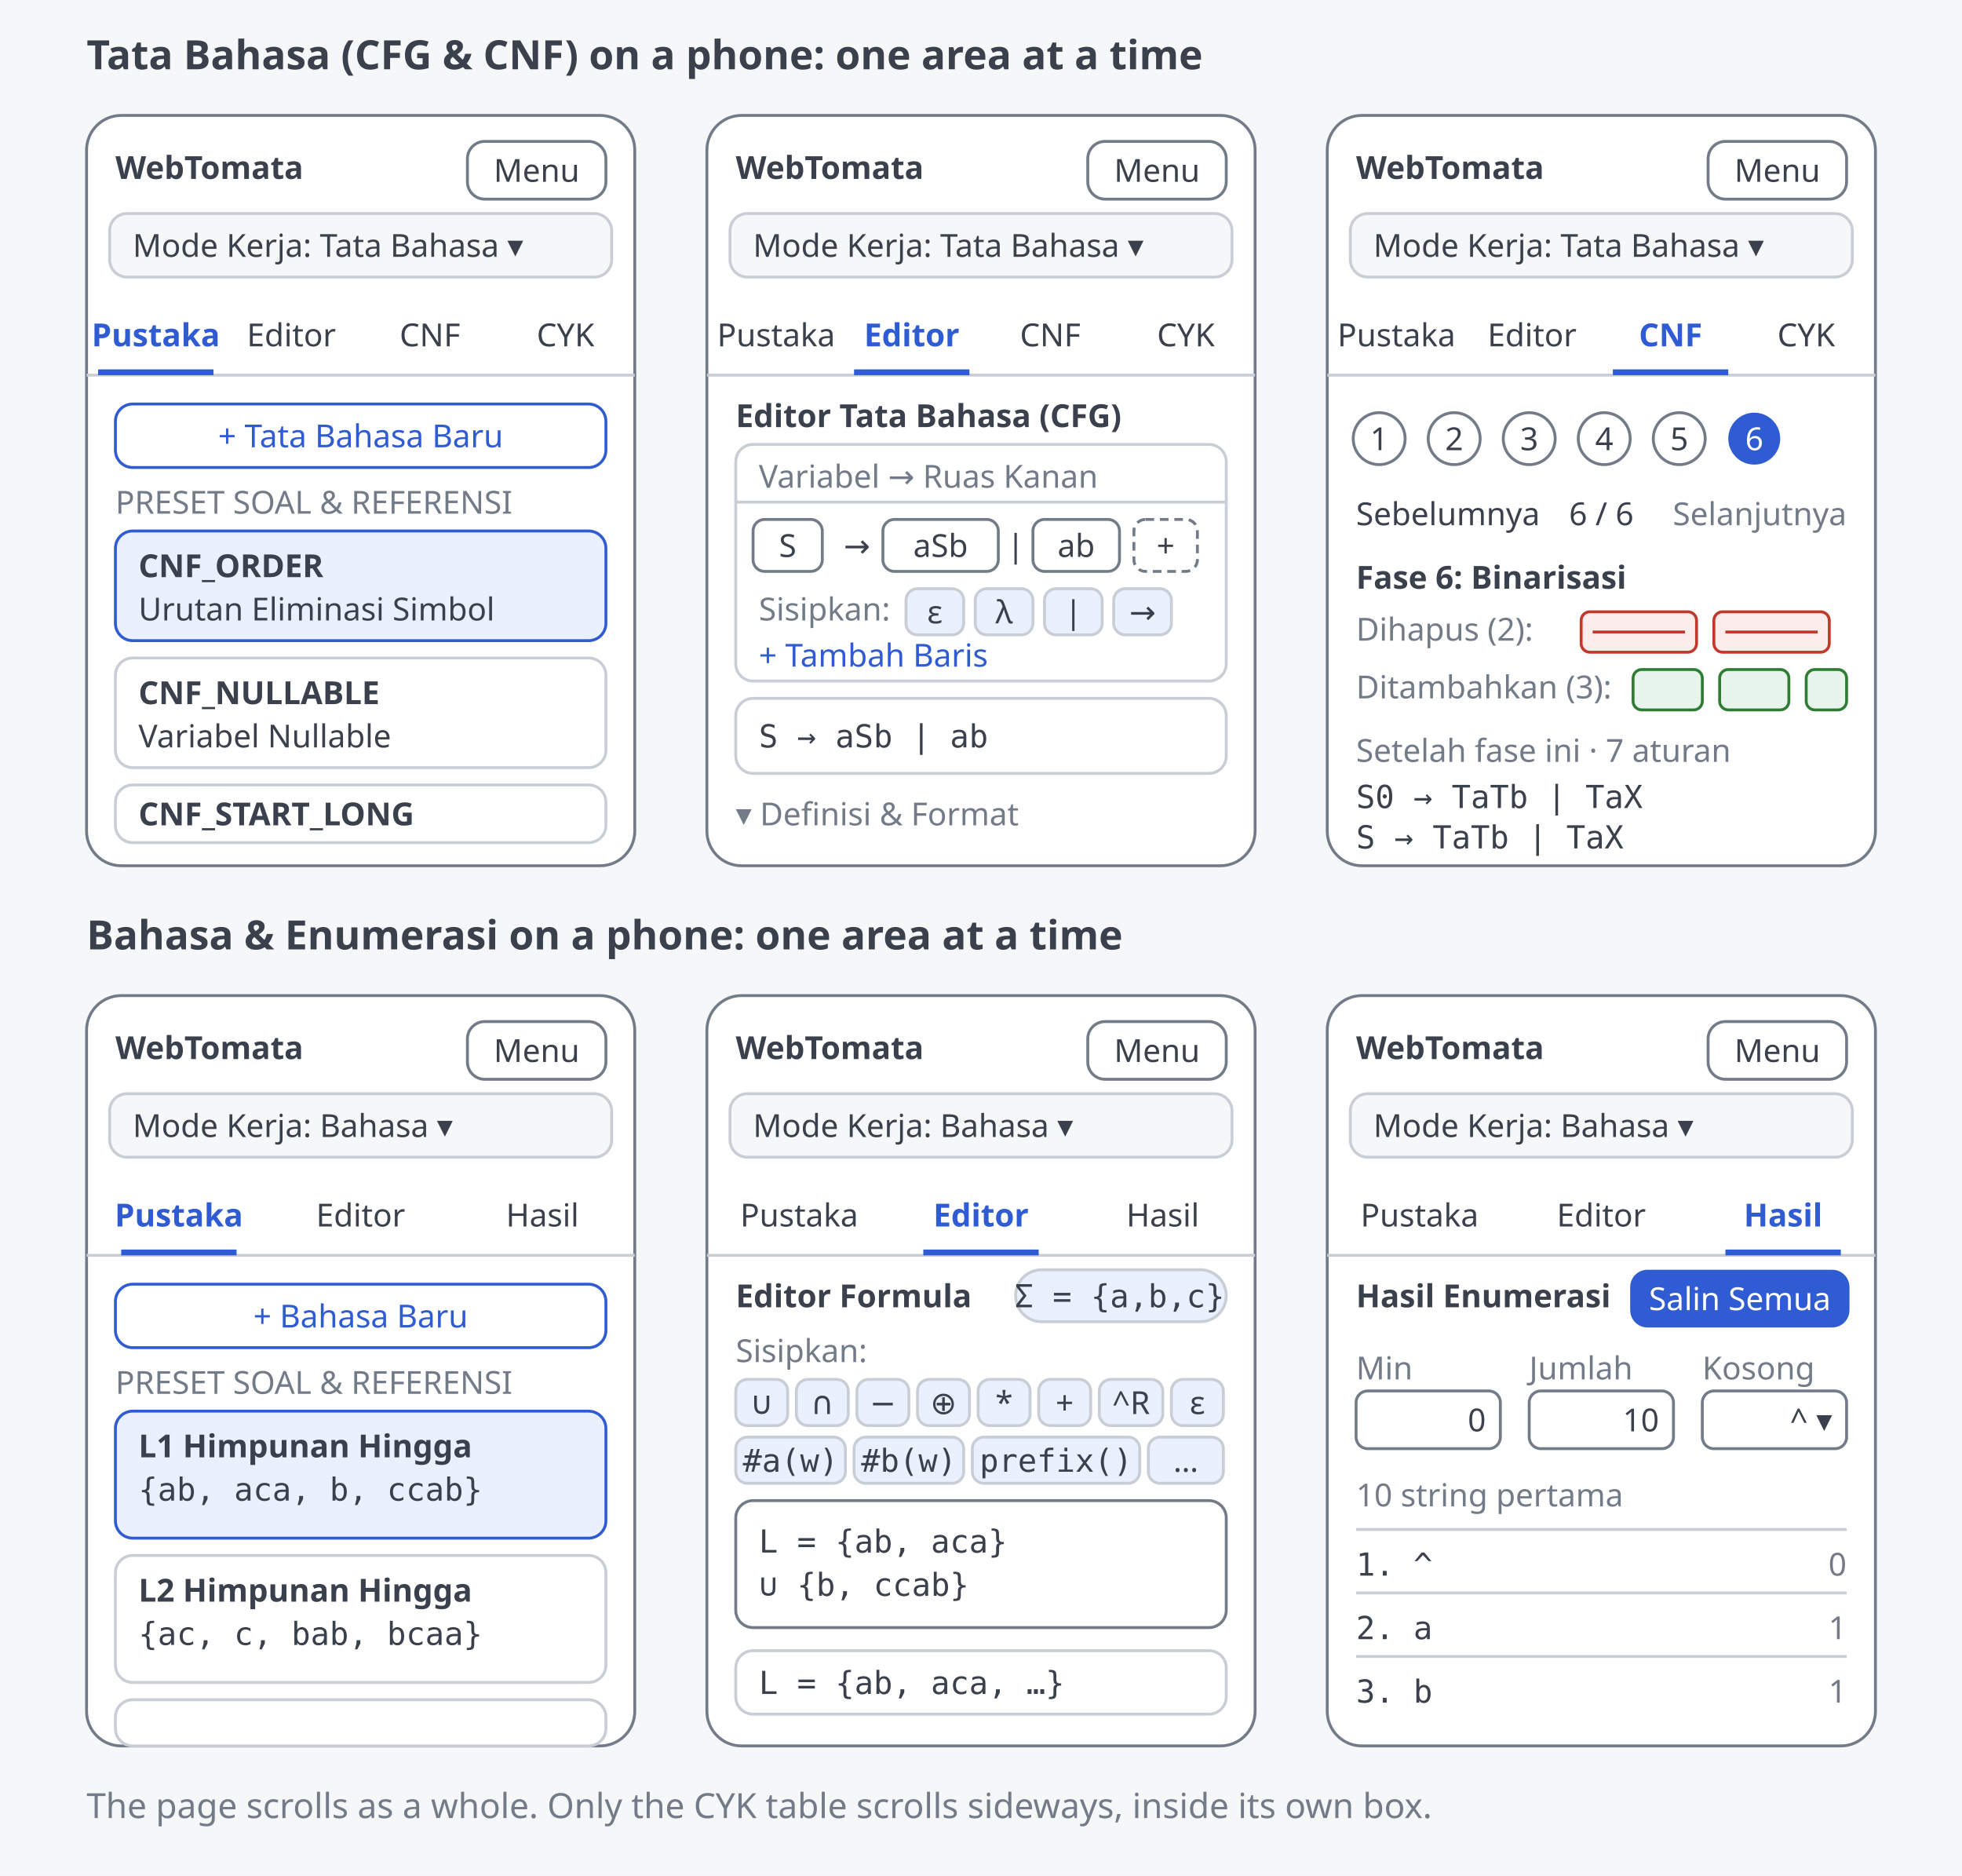
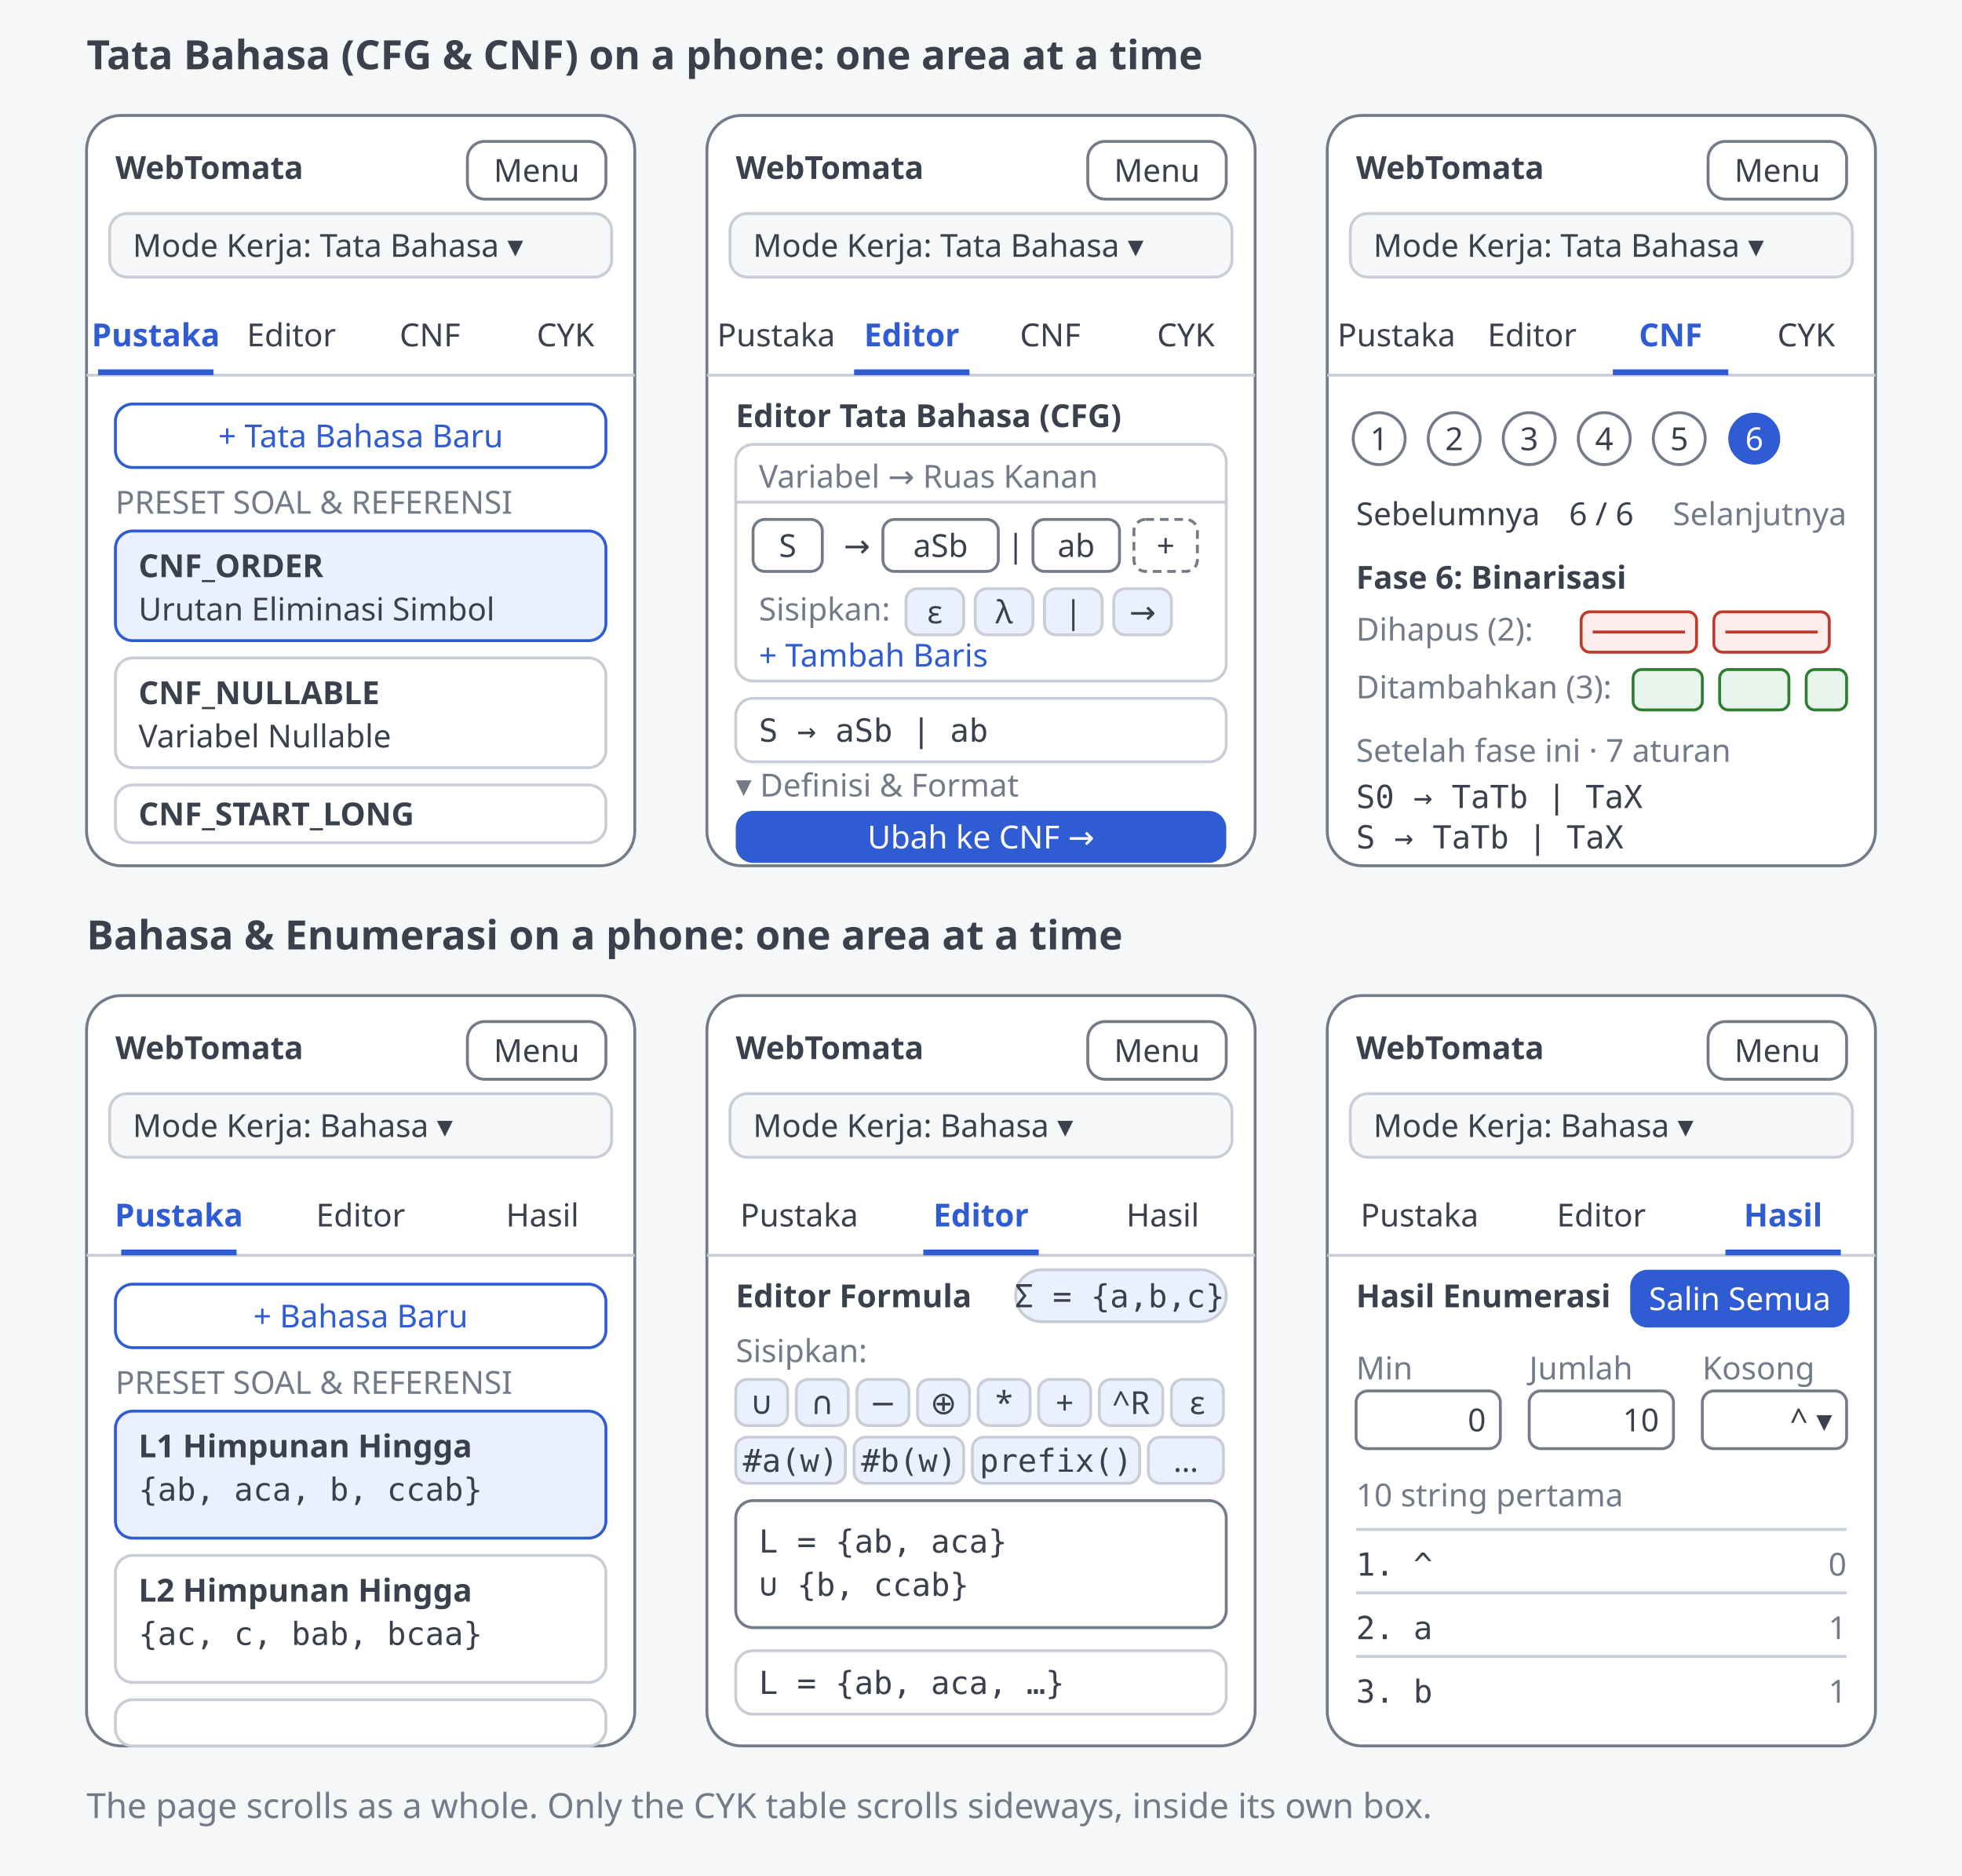
<svg xmlns="http://www.w3.org/2000/svg" width="680" height="650" viewBox="0 0 680 650" role="img">
  <rect width="680" height="650" fill="#f6f7f9" />
  <g font-family="sans-serif" font-size="11" fill="#3b414c">
    <text x="30" y="24" font-size="14" font-weight="bold">Tata Bahasa (CFG &amp; CNF) on a phone: one area at a time</text>
    <rect x="30" y="40" width="190" height="260" rx="12" fill="#fff" stroke="#737b88" />
    <text x="40" y="62" font-weight="bold">WebTomata</text>
    <rect x="162" y="49" width="48" height="20" rx="6" fill="#fff" stroke="#737b88" />
    <text x="186" y="63" text-anchor="middle">Menu</text>
    <rect x="38" y="74" width="174" height="22" rx="6" fill="#f6f7f9" stroke="#c9ced6" />
    <text x="46" y="89">Mode Kerja: Tata Bahasa ▾</text>
    <text x="54" y="120" text-anchor="middle" fill="#2f5bd3" font-weight="bold">Pustaka</text>
    <text x="101" y="120" text-anchor="middle">Editor</text>
    <text x="149" y="120" text-anchor="middle">CNF</text>
    <text x="196" y="120" text-anchor="middle">CYK</text>
    <line x1="30" y1="130" x2="220" y2="130" stroke="#c9ced6" />
    <rect x="34" y="128" width="40" height="2" fill="#2f5bd3" />
    <rect x="40" y="140" width="170" height="22" rx="6" fill="#fff" stroke="#2f5bd3" />
    <text x="125" y="155" text-anchor="middle" fill="#2f5bd3">+ Tata Bahasa Baru</text>
    <text x="40" y="178" fill="#737b88">PRESET SOAL &amp; REFERENSI</text>
    <rect x="40" y="184" width="170" height="38" rx="6" fill="#eaf0fd" stroke="#2f5bd3" />
    <text x="48" y="200" font-weight="bold">CNF_ORDER</text>
    <text x="48" y="215">Urutan Eliminasi Simbol</text>
    <rect x="40" y="228" width="170" height="38" rx="6" fill="#fff" stroke="#c9ced6" />
    <text x="48" y="244" font-weight="bold">CNF_NULLABLE</text>
    <text x="48" y="259">Variabel Nullable</text>
    <rect x="40" y="272" width="170" height="20" rx="6" fill="#fff" stroke="#c9ced6" />
    <text x="48" y="286" font-weight="bold">CNF_START_LONG</text>
    <rect x="245" y="40" width="190" height="260" rx="12" fill="#fff" stroke="#737b88" />
    <text x="255" y="62" font-weight="bold">WebTomata</text>
    <rect x="377" y="49" width="48" height="20" rx="6" fill="#fff" stroke="#737b88" />
    <text x="401" y="63" text-anchor="middle">Menu</text>
    <rect x="253" y="74" width="174" height="22" rx="6" fill="#f6f7f9" stroke="#c9ced6" />
    <text x="261" y="89">Mode Kerja: Tata Bahasa ▾</text>
    <text x="269" y="120" text-anchor="middle">Pustaka</text>
    <text x="316" y="120" text-anchor="middle" fill="#2f5bd3" font-weight="bold">Editor</text>
    <text x="364" y="120" text-anchor="middle">CNF</text>
    <text x="411" y="120" text-anchor="middle">CYK</text>
    <line x1="245" y1="130" x2="435" y2="130" stroke="#c9ced6" />
    <rect x="296" y="128" width="40" height="2" fill="#2f5bd3" />
    <text x="255" y="148" font-weight="bold">Editor Tata Bahasa (CFG)</text>
    <rect x="255" y="154" width="170" height="82" rx="6" fill="#fff" stroke="#c9ced6" />
    <text x="263" y="169" fill="#737b88">Variabel   →   Ruas Kanan</text>
    <line x1="255" y1="174" x2="425" y2="174" stroke="#c9ced6" />
    <rect x="261" y="180" width="24" height="18" rx="4" fill="#fff" stroke="#737b88" />
    <text x="273" y="193" text-anchor="middle">S</text>
    <text x="297" y="193" text-anchor="middle">→</text>
    <rect x="306" y="180" width="40" height="18" rx="4" fill="#fff" stroke="#737b88" />
    <text x="326" y="193" text-anchor="middle">aSb</text>
    <text x="352" y="193" text-anchor="middle">|</text>
    <rect x="358" y="180" width="30" height="18" rx="4" fill="#fff" stroke="#737b88" />
    <text x="373" y="193" text-anchor="middle">ab</text>
    <rect x="393" y="180" width="22" height="18" rx="4" fill="#fff" stroke="#737b88" stroke-dasharray="3 2" />
    <text x="404" y="193" text-anchor="middle">+</text>
    <text x="263" y="215" fill="#737b88">Sisipkan:</text>
    <rect x="314" y="204" width="20" height="16" rx="4" fill="#eaf0fd" stroke="#c9ced6" />
    <text x="324" y="216" text-anchor="middle">ε</text>
    <rect x="338" y="204" width="20" height="16" rx="4" fill="#eaf0fd" stroke="#c9ced6" />
    <text x="348" y="216" text-anchor="middle">λ</text>
    <rect x="362" y="204" width="20" height="16" rx="4" fill="#eaf0fd" stroke="#c9ced6" />
    <text x="372" y="216" text-anchor="middle">|</text>
    <rect x="386" y="204" width="20" height="16" rx="4" fill="#eaf0fd" stroke="#c9ced6" />
    <text x="396" y="216" text-anchor="middle">→</text>
    <text x="263" y="231" fill="#2f5bd3">+ Tambah Baris</text>
-     <rect x="255" y="242" width="170" height="26" rx="6" fill="#fff" stroke="#c9ced6" />
-     <text x="263" y="259" font-family="monospace">S → aSb | ab</text>
-     <text x="255" y="286" fill="#737b88">▾ Definisi &amp; Format</text>
+     <rect x="255" y="242" width="170" height="22" rx="6" fill="#fff" stroke="#c9ced6" />
+     <text x="263" y="257" font-family="monospace">S → aSb | ab</text>
+     <text x="255" y="276" fill="#737b88">▾ Definisi &amp; Format</text>
+     <rect x="255" y="281" width="170" height="18" rx="6" fill="#2f5bd3" />
+     <text x="340" y="294" text-anchor="middle" fill="#fff">Ubah ke CNF →</text>
    <rect x="460" y="40" width="190" height="260" rx="12" fill="#fff" stroke="#737b88" />
    <text x="470" y="62" font-weight="bold">WebTomata</text>
    <rect x="592" y="49" width="48" height="20" rx="6" fill="#fff" stroke="#737b88" />
    <text x="616" y="63" text-anchor="middle">Menu</text>
    <rect x="468" y="74" width="174" height="22" rx="6" fill="#f6f7f9" stroke="#c9ced6" />
    <text x="476" y="89">Mode Kerja: Tata Bahasa ▾</text>
    <text x="484" y="120" text-anchor="middle">Pustaka</text>
    <text x="531" y="120" text-anchor="middle">Editor</text>
    <text x="579" y="120" text-anchor="middle" fill="#2f5bd3" font-weight="bold">CNF</text>
    <text x="626" y="120" text-anchor="middle">CYK</text>
    <line x1="460" y1="130" x2="650" y2="130" stroke="#c9ced6" />
    <rect x="559" y="128" width="40" height="2" fill="#2f5bd3" />
    <circle cx="478" cy="152" r="9" fill="#fff" stroke="#737b88" />
    <text x="478" y="156" text-anchor="middle">1</text>
    <circle cx="504" cy="152" r="9" fill="#fff" stroke="#737b88" />
    <text x="504" y="156" text-anchor="middle">2</text>
    <circle cx="530" cy="152" r="9" fill="#fff" stroke="#737b88" />
    <text x="530" y="156" text-anchor="middle">3</text>
    <circle cx="556" cy="152" r="9" fill="#fff" stroke="#737b88" />
    <text x="556" y="156" text-anchor="middle">4</text>
    <circle cx="582" cy="152" r="9" fill="#fff" stroke="#737b88" />
    <text x="582" y="156" text-anchor="middle">5</text>
    <circle cx="608" cy="152" r="9" fill="#2f5bd3" />
    <text x="608" y="156" text-anchor="middle" fill="#fff">6</text>
    <text x="470" y="182">Sebelumnya</text>
    <text x="555" y="182" text-anchor="middle">6 / 6</text>
    <text x="640" y="182" text-anchor="end" fill="#737b88">Selanjutnya</text>
    <text x="470" y="204" font-weight="bold">Fase 6: Binarisasi</text>
    <text x="470" y="222" fill="#737b88">Dihapus (2):</text>
    <rect x="548" y="212" width="40" height="14" rx="3" fill="#fdecec" stroke="#c0392b" />
    <line x1="552" y1="219" x2="584" y2="219" stroke="#c0392b" />
    <rect x="594" y="212" width="40" height="14" rx="3" fill="#fdecec" stroke="#c0392b" />
    <line x1="598" y1="219" x2="630" y2="219" stroke="#c0392b" />
    <text x="470" y="242" fill="#737b88">Ditambahkan (3):</text>
    <rect x="566" y="232" width="24" height="14" rx="3" fill="#e8f5ec" stroke="#2e7d32" />
    <rect x="596" y="232" width="24" height="14" rx="3" fill="#e8f5ec" stroke="#2e7d32" />
    <rect x="626" y="232" width="14" height="14" rx="3" fill="#e8f5ec" stroke="#2e7d32" />
    <text x="470" y="264" fill="#737b88">Setelah fase ini · 7 aturan</text>
    <text x="470" y="280" font-family="monospace">S0 → TaTb | TaX</text>
    <text x="470" y="294" font-family="monospace">S → TaTb | TaX</text>
    <text x="30" y="329" font-size="14" font-weight="bold">Bahasa &amp; Enumerasi on a phone: one area at a time</text>
    <rect x="30" y="345" width="190" height="260" rx="12" fill="#fff" stroke="#737b88" />
    <text x="40" y="367" font-weight="bold">WebTomata</text>
    <rect x="162" y="354" width="48" height="20" rx="6" fill="#fff" stroke="#737b88" />
    <text x="186" y="368" text-anchor="middle">Menu</text>
    <rect x="38" y="379" width="174" height="22" rx="6" fill="#f6f7f9" stroke="#c9ced6" />
    <text x="46" y="394">Mode Kerja: Bahasa ▾</text>
    <text x="62" y="425" text-anchor="middle" fill="#2f5bd3" font-weight="bold">Pustaka</text>
    <text x="125" y="425" text-anchor="middle">Editor</text>
    <text x="188" y="425" text-anchor="middle">Hasil</text>
    <line x1="30" y1="435" x2="220" y2="435" stroke="#c9ced6" />
    <rect x="42" y="433" width="40" height="2" fill="#2f5bd3" />
    <rect x="40" y="445" width="170" height="22" rx="6" fill="#fff" stroke="#2f5bd3" />
    <text x="125" y="460" text-anchor="middle" fill="#2f5bd3">+ Bahasa Baru</text>
    <text x="40" y="483" fill="#737b88">PRESET SOAL &amp; REFERENSI</text>
    <rect x="40" y="489" width="170" height="44" rx="6" fill="#eaf0fd" stroke="#2f5bd3" />
    <text x="48" y="505" font-weight="bold">L1  Himpunan Hingga</text>
    <text x="48" y="520" font-family="monospace">{ab, aca, b, ccab}</text>
    <rect x="40" y="539" width="170" height="44" rx="6" fill="#fff" stroke="#c9ced6" />
    <text x="48" y="555" font-weight="bold">L2  Himpunan Hingga</text>
    <text x="48" y="570" font-family="monospace">{ac, c, bab, bcaa}</text>
    <rect x="40" y="589" width="170" height="16" rx="6" fill="#fff" stroke="#c9ced6" />
    <rect x="245" y="345" width="190" height="260" rx="12" fill="#fff" stroke="#737b88" />
    <text x="255" y="367" font-weight="bold">WebTomata</text>
    <rect x="377" y="354" width="48" height="20" rx="6" fill="#fff" stroke="#737b88" />
    <text x="401" y="368" text-anchor="middle">Menu</text>
    <rect x="253" y="379" width="174" height="22" rx="6" fill="#f6f7f9" stroke="#c9ced6" />
    <text x="261" y="394">Mode Kerja: Bahasa ▾</text>
    <text x="277" y="425" text-anchor="middle">Pustaka</text>
    <text x="340" y="425" text-anchor="middle" fill="#2f5bd3" font-weight="bold">Editor</text>
    <text x="403" y="425" text-anchor="middle">Hasil</text>
    <line x1="245" y1="435" x2="435" y2="435" stroke="#c9ced6" />
    <rect x="320" y="433" width="40" height="2" fill="#2f5bd3" />
    <text x="255" y="453" font-weight="bold">Editor Formula</text>
    <rect x="352" y="440" width="73" height="18" rx="9" fill="#eaf0fd" stroke="#c9ced6" />
    <text x="388" y="453" text-anchor="middle" font-family="monospace">Σ = {a,b,c}</text>
    <text x="255" y="472" fill="#737b88">Sisipkan:</text>
    <rect x="255" y="478" width="18" height="16" rx="4" fill="#eaf0fd" stroke="#c9ced6" />
    <text x="264" y="490" text-anchor="middle">∪</text>
    <rect x="276" y="478" width="18" height="16" rx="4" fill="#eaf0fd" stroke="#c9ced6" />
    <text x="285" y="490" text-anchor="middle">∩</text>
    <rect x="297" y="478" width="18" height="16" rx="4" fill="#eaf0fd" stroke="#c9ced6" />
    <text x="306" y="490" text-anchor="middle">−</text>
    <rect x="318" y="478" width="18" height="16" rx="4" fill="#eaf0fd" stroke="#c9ced6" />
    <text x="327" y="490" text-anchor="middle">⊕</text>
    <rect x="339" y="478" width="18" height="16" rx="4" fill="#eaf0fd" stroke="#c9ced6" />
    <text x="348" y="490" text-anchor="middle">*</text>
    <rect x="360" y="478" width="18" height="16" rx="4" fill="#eaf0fd" stroke="#c9ced6" />
    <text x="369" y="490" text-anchor="middle">+</text>
    <rect x="381" y="478" width="22" height="16" rx="4" fill="#eaf0fd" stroke="#c9ced6" />
    <text x="392" y="490" text-anchor="middle">^R</text>
    <rect x="406" y="478" width="18" height="16" rx="4" fill="#eaf0fd" stroke="#c9ced6" />
    <text x="415" y="490" text-anchor="middle">ε</text>
    <rect x="255" y="498" width="38" height="16" rx="4" fill="#eaf0fd" stroke="#c9ced6" />
    <text x="274" y="510" text-anchor="middle" font-family="monospace">#a(w)</text>
    <rect x="296" y="498" width="38" height="16" rx="4" fill="#eaf0fd" stroke="#c9ced6" />
    <text x="315" y="510" text-anchor="middle" font-family="monospace">#b(w)</text>
    <rect x="337" y="498" width="58" height="16" rx="4" fill="#eaf0fd" stroke="#c9ced6" />
    <text x="366" y="510" text-anchor="middle" font-family="monospace">prefix()</text>
    <rect x="398" y="498" width="26" height="16" rx="4" fill="#eaf0fd" stroke="#c9ced6" />
    <text x="411" y="510" text-anchor="middle">…</text>
    <rect x="255" y="520" width="170" height="44" rx="6" fill="#fff" stroke="#737b88" />
    <text x="263" y="538" font-family="monospace">L = {ab, aca}</text>
    <text x="263" y="553" font-family="monospace">∪ {b, ccab}</text>
    <rect x="255" y="572" width="170" height="22" rx="6" fill="#fff" stroke="#c9ced6" />
    <text x="263" y="587" font-family="monospace">L = {ab, aca, …}</text>
    <rect x="460" y="345" width="190" height="260" rx="12" fill="#fff" stroke="#737b88" />
    <text x="470" y="367" font-weight="bold">WebTomata</text>
    <rect x="592" y="354" width="48" height="20" rx="6" fill="#fff" stroke="#737b88" />
    <text x="616" y="368" text-anchor="middle">Menu</text>
    <rect x="468" y="379" width="174" height="22" rx="6" fill="#f6f7f9" stroke="#c9ced6" />
    <text x="476" y="394">Mode Kerja: Bahasa ▾</text>
    <text x="492" y="425" text-anchor="middle">Pustaka</text>
    <text x="555" y="425" text-anchor="middle">Editor</text>
    <text x="618" y="425" text-anchor="middle" fill="#2f5bd3" font-weight="bold">Hasil</text>
    <line x1="460" y1="435" x2="650" y2="435" stroke="#c9ced6" />
    <rect x="598" y="433" width="40" height="2" fill="#2f5bd3" />
    <text x="470" y="453" font-weight="bold">Hasil Enumerasi</text>
    <rect x="565" y="440" width="76" height="20" rx="6" fill="#2f5bd3" />
    <text x="603" y="454" text-anchor="middle" fill="#fff">Salin Semua</text>
    <text x="470" y="478" fill="#737b88">Min</text>
    <text x="530" y="478" fill="#737b88">Jumlah</text>
    <text x="590" y="478" fill="#737b88">Kosong</text>
    <rect x="470" y="482" width="50" height="20" rx="4" fill="#fff" stroke="#737b88" />
    <text x="515" y="496" text-anchor="end">0</text>
    <rect x="530" y="482" width="50" height="20" rx="4" fill="#fff" stroke="#737b88" />
    <text x="575" y="496" text-anchor="end">10</text>
    <rect x="590" y="482" width="50" height="20" rx="4" fill="#fff" stroke="#737b88" />
    <text x="635" y="496" text-anchor="end">^ ▾</text>
    <text x="470" y="522" fill="#737b88">10 string pertama</text>
    <line x1="470" y1="530" x2="640" y2="530" stroke="#c9ced6" />
    <text x="470" y="546" font-family="monospace">1.  ^</text>
    <text x="640" y="546" text-anchor="end" fill="#737b88">0</text>
    <line x1="470" y1="552" x2="640" y2="552" stroke="#c9ced6" />
    <text x="470" y="568" font-family="monospace">2.  a</text>
    <text x="640" y="568" text-anchor="end" fill="#737b88">1</text>
    <line x1="470" y1="574" x2="640" y2="574" stroke="#c9ced6" />
    <text x="470" y="590" font-family="monospace">3.  b</text>
    <text x="640" y="590" text-anchor="end" fill="#737b88">1</text>
    <text x="30" y="630" font-size="12" fill="#737b88">The page scrolls as a whole. Only the CYK table scrolls sideways, inside its own box.</text>
  </g>
</svg>
